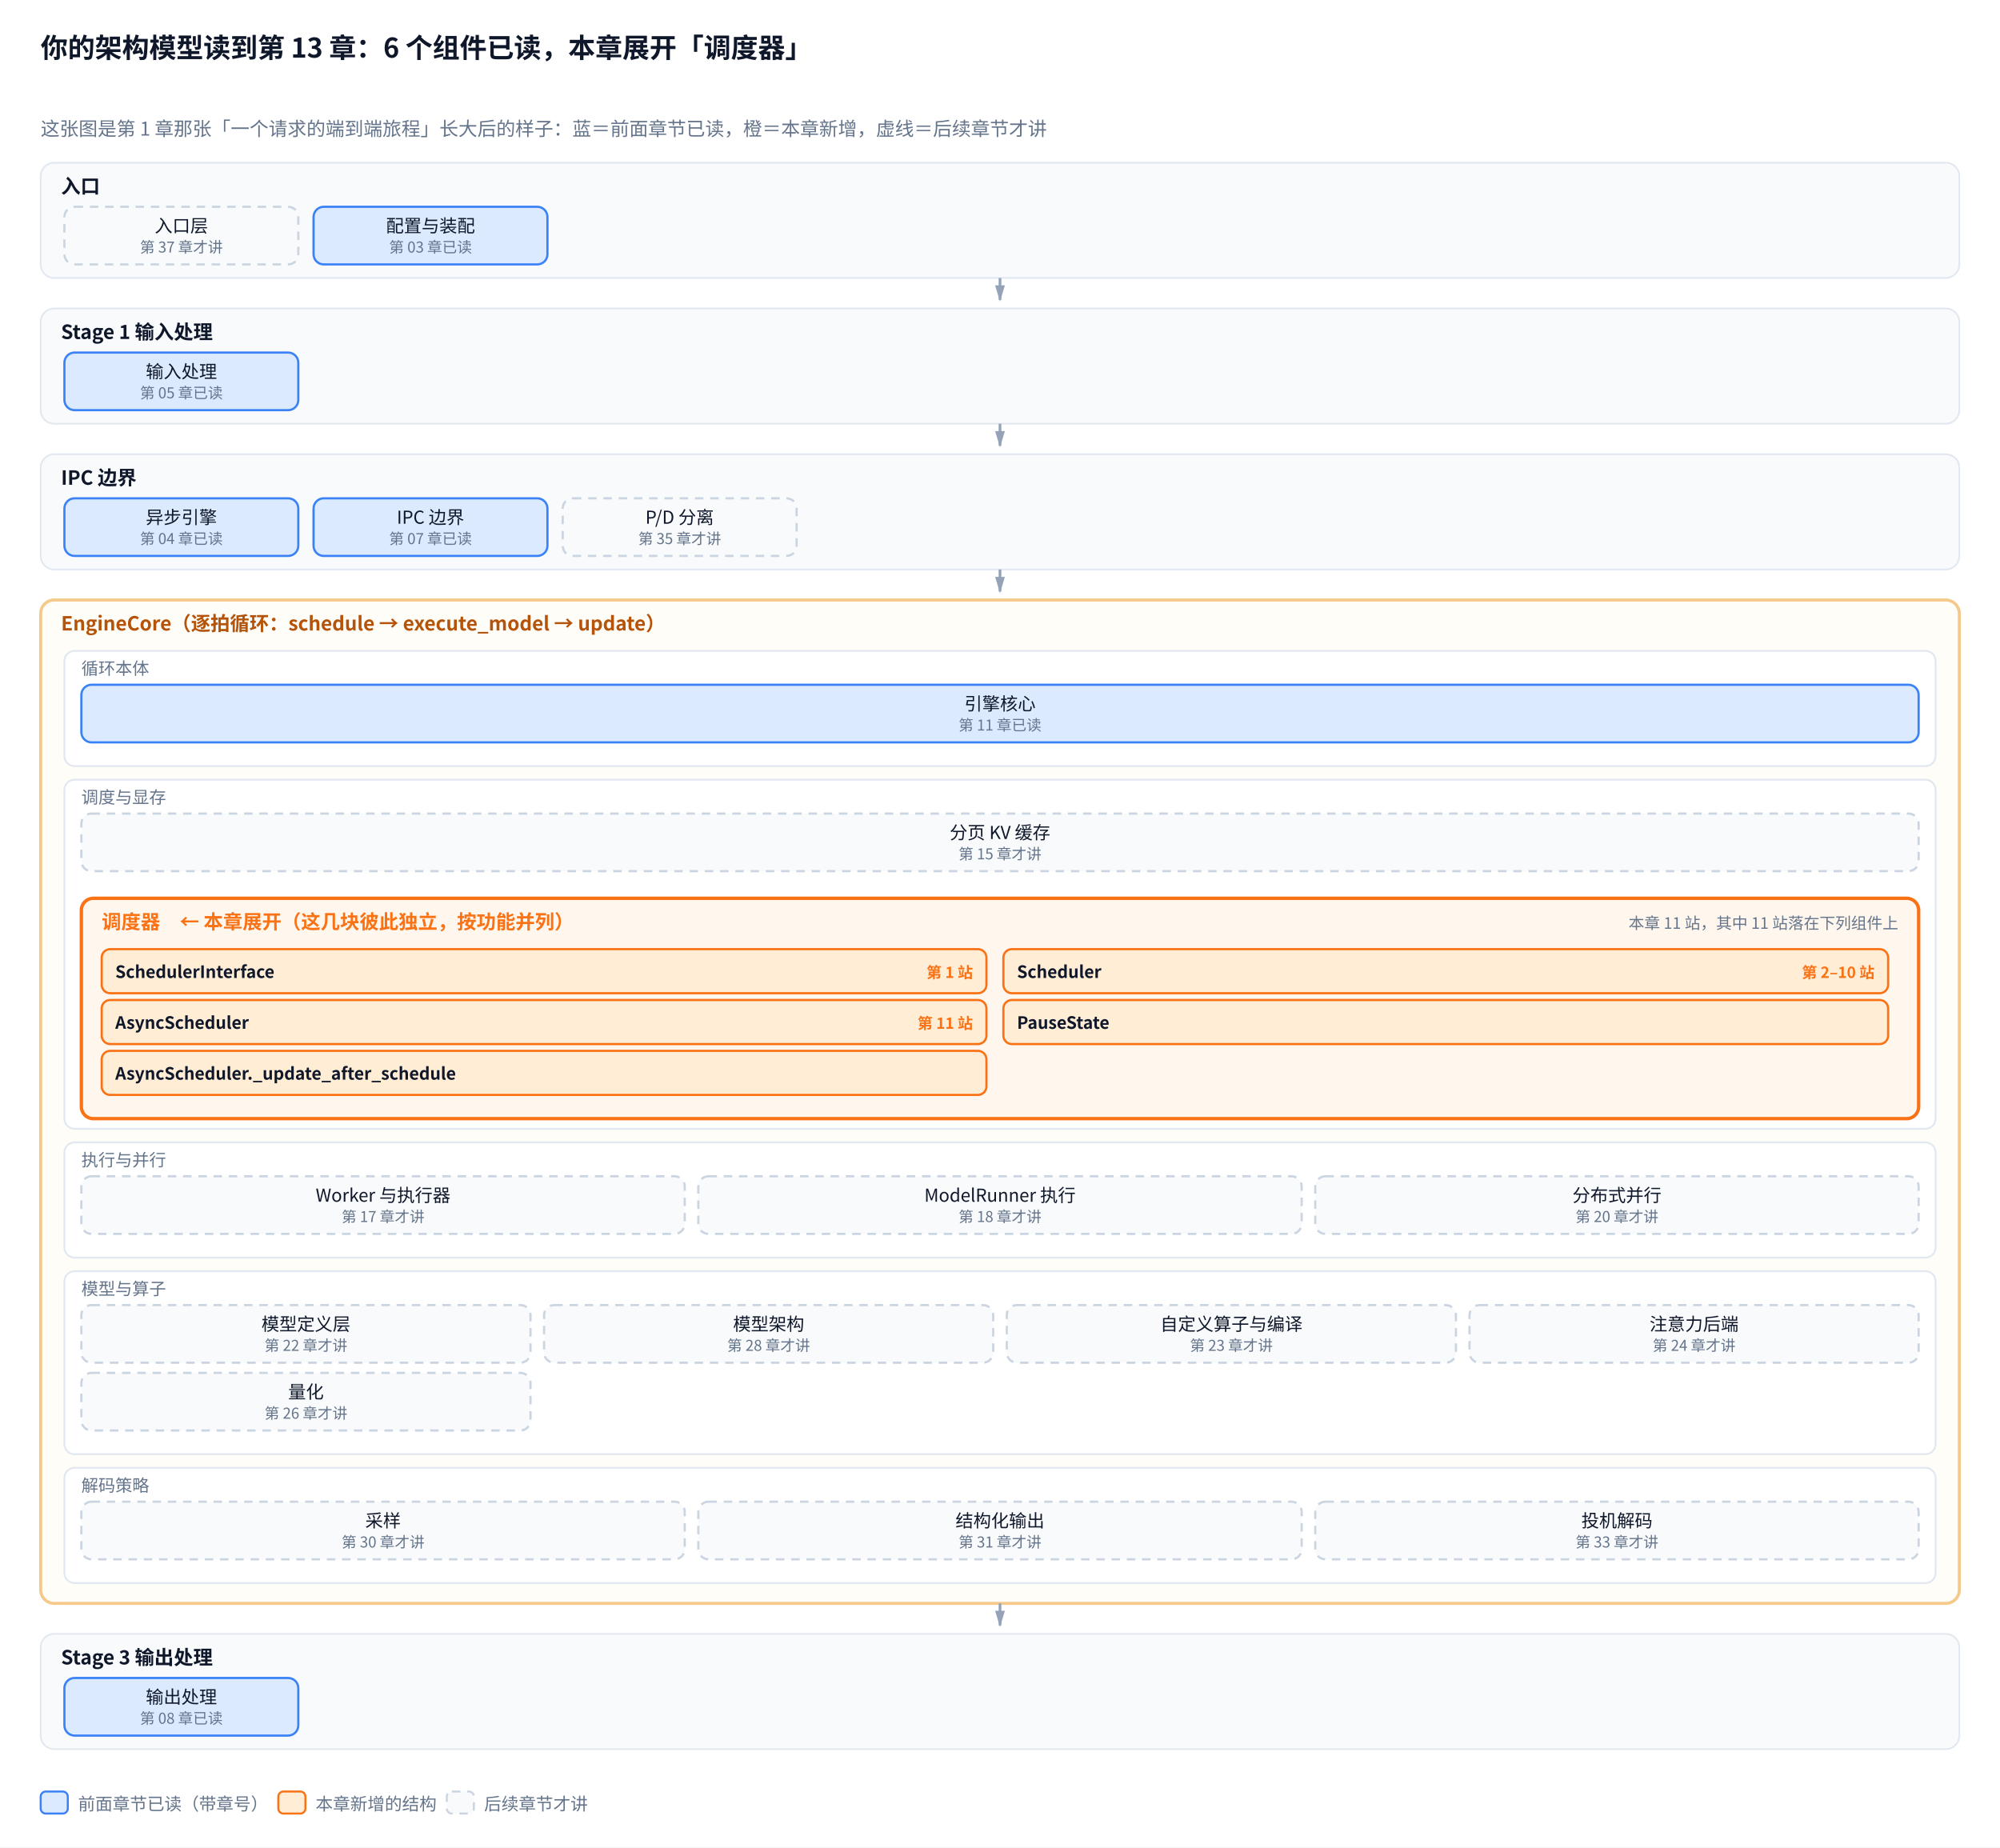
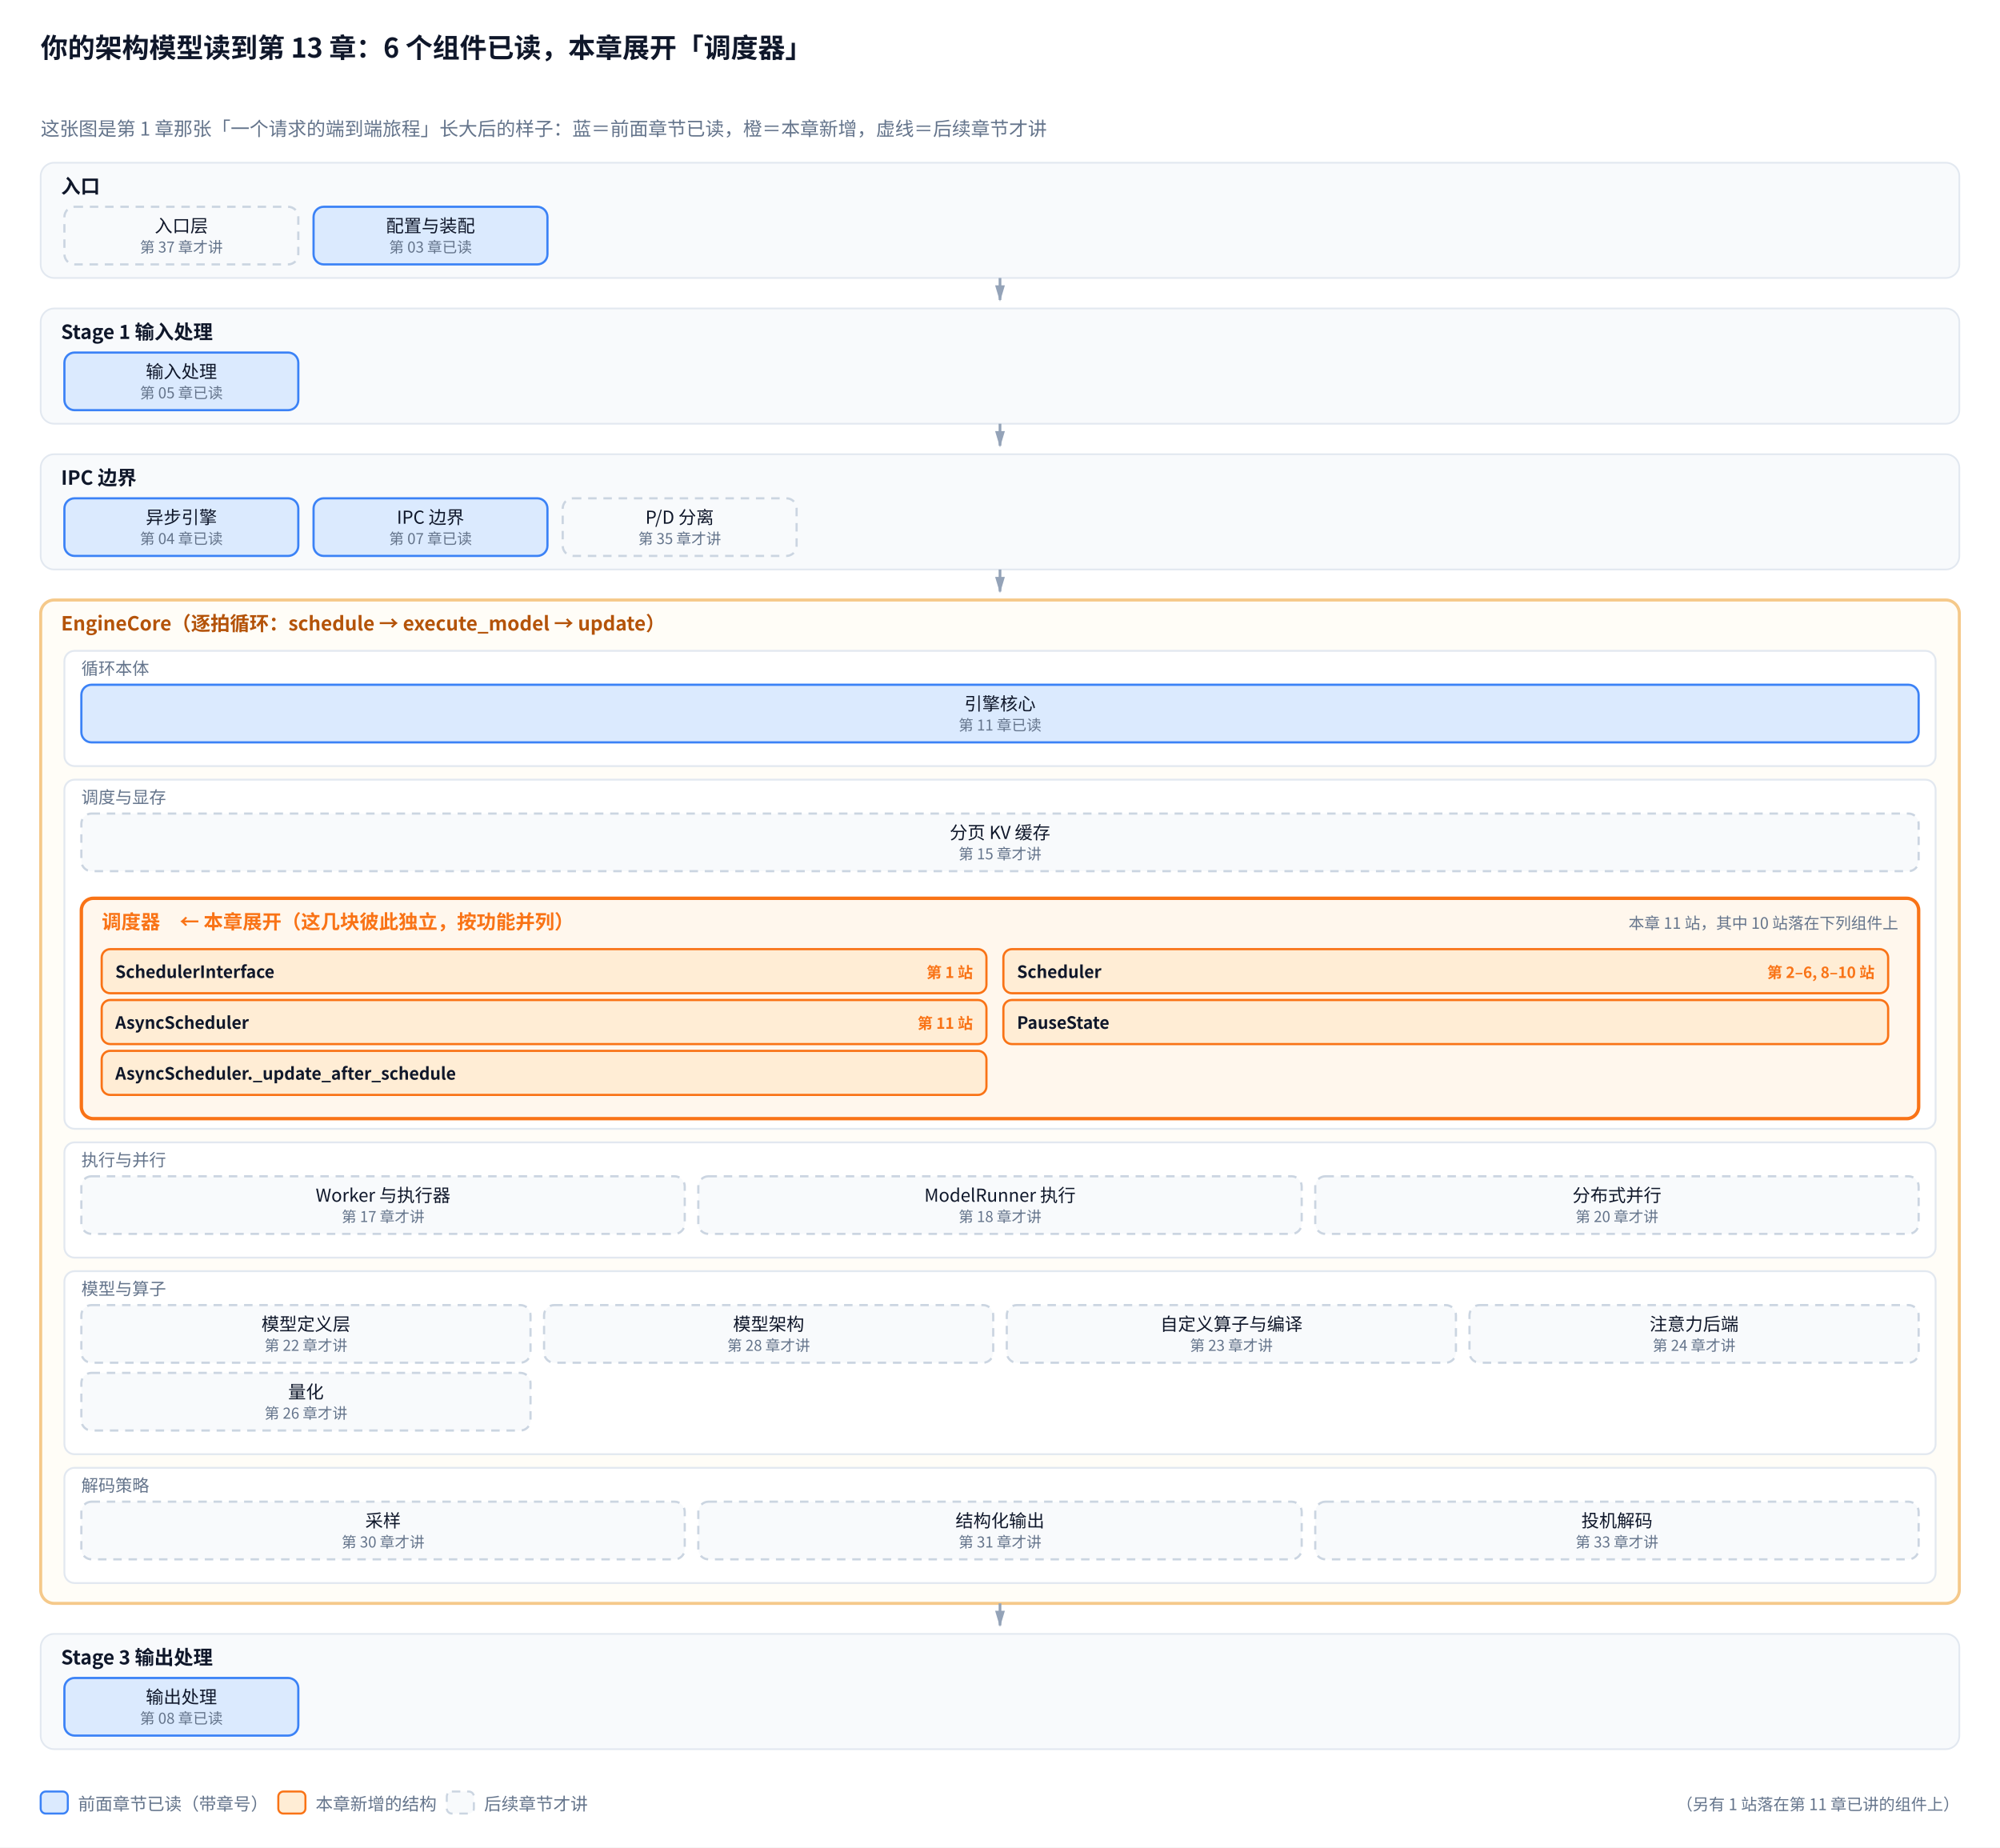
<svg xmlns="http://www.w3.org/2000/svg" viewBox="0 0 1180 1090">
  <defs>
    <marker id="a" viewBox="0 0 10 6" refX="9" refY="3" markerWidth="6" markerHeight="4" orient="auto">
      <path d="M0,0 L10,3 L0,6 Z" fill="#94a3b8" />
    </marker>
    <marker id="a2" viewBox="0 0 10 6" refX="9" refY="3" markerWidth="6" markerHeight="4" orient="auto">
      <path d="M0,0 L10,3 L0,6 Z" fill="#f97316" />
    </marker>
  </defs>
  <rect width="1180" height="1090" fill="white" />
  <text x="24" y="34" font-family="Microsoft YaHei, SimHei, Noto Sans CJK SC, PingFang SC, sans-serif" font-size="16" fill="#0f172a" font-weight="bold">你的架构模型读到第 13 章：6 个组件已读，本章展开「调度器」</text>
  <text x="24.0" y="80.0" font-family="Microsoft YaHei, SimHei, Noto Sans CJK SC, PingFang SC, sans-serif" font-size="11.2" fill="#64748b" text-anchor="start">这张图是第 1 章那张「一个请求的端到端旅程」长大后的样子：蓝＝前面章节已读，橙＝本章新增，虚线＝后续章节才讲</text>
  <rect x="24.0" y="96.0" width="1132.0" height="68.0" rx="8" fill="#f8fafc" stroke="#e2e8f0" stroke-width="1.0" />
  <text x="36.0" y="114.0" font-family="Microsoft YaHei, SimHei, Noto Sans CJK SC, PingFang SC, sans-serif" font-size="11.5" fill="#0f172a" text-anchor="start" font-weight="bold">入口</text>
  <rect x="38.0" y="122.0" width="138.0" height="34.0" rx="6" fill="#f8fafc" stroke="#cbd5e1" stroke-width="1.3" stroke-dasharray="5,4" />
  <text x="107.0" y="137.0" font-family="Microsoft YaHei, SimHei, Noto Sans CJK SC, PingFang SC, sans-serif" font-size="10.5" fill="#0f172a" text-anchor="middle">入口层</text>
  <text x="107.0" y="149.0" font-family="Microsoft YaHei, SimHei, Noto Sans CJK SC, PingFang SC, sans-serif" font-size="8.8" fill="#64748b" text-anchor="middle">第 37 章才讲</text>
  <rect x="185.0" y="122.0" width="138.0" height="34.0" rx="6" fill="#dbeafe" stroke="#3b82f6" stroke-width="1.3" />
  <text x="254.0" y="137.0" font-family="Microsoft YaHei, SimHei, Noto Sans CJK SC, PingFang SC, sans-serif" font-size="10.5" fill="#0f172a" text-anchor="middle">配置与装配</text>
  <text x="254.0" y="149.0" font-family="Microsoft YaHei, SimHei, Noto Sans CJK SC, PingFang SC, sans-serif" font-size="8.8" fill="#64748b" text-anchor="middle">第 03 章已读</text>
  <path d="M590.0,164.0 L590.0,177.0" stroke="#94a3b8" stroke-width="1.6" marker-end="url(#a)" />
  <rect x="24.0" y="182.0" width="1132.0" height="68.0" rx="8" fill="#f8fafc" stroke="#e2e8f0" stroke-width="1.0" />
  <text x="36.0" y="200.0" font-family="Microsoft YaHei, SimHei, Noto Sans CJK SC, PingFang SC, sans-serif" font-size="11.5" fill="#0f172a" text-anchor="start" font-weight="bold">Stage 1 输入处理</text>
  <rect x="38.0" y="208.0" width="138.0" height="34.0" rx="6" fill="#dbeafe" stroke="#3b82f6" stroke-width="1.3" />
  <text x="107.0" y="223.0" font-family="Microsoft YaHei, SimHei, Noto Sans CJK SC, PingFang SC, sans-serif" font-size="10.5" fill="#0f172a" text-anchor="middle">输入处理</text>
  <text x="107.0" y="235.0" font-family="Microsoft YaHei, SimHei, Noto Sans CJK SC, PingFang SC, sans-serif" font-size="8.8" fill="#64748b" text-anchor="middle">第 05 章已读</text>
  <path d="M590.0,250.0 L590.0,263.0" stroke="#94a3b8" stroke-width="1.6" marker-end="url(#a)" />
  <rect x="24.0" y="268.0" width="1132.0" height="68.0" rx="8" fill="#f8fafc" stroke="#e2e8f0" stroke-width="1.0" />
  <text x="36.0" y="286.0" font-family="Microsoft YaHei, SimHei, Noto Sans CJK SC, PingFang SC, sans-serif" font-size="11.5" fill="#0f172a" text-anchor="start" font-weight="bold">IPC 边界</text>
  <rect x="38.0" y="294.0" width="138.0" height="34.0" rx="6" fill="#dbeafe" stroke="#3b82f6" stroke-width="1.3" />
  <text x="107.0" y="309.0" font-family="Microsoft YaHei, SimHei, Noto Sans CJK SC, PingFang SC, sans-serif" font-size="10.5" fill="#0f172a" text-anchor="middle">异步引擎</text>
  <text x="107.0" y="321.0" font-family="Microsoft YaHei, SimHei, Noto Sans CJK SC, PingFang SC, sans-serif" font-size="8.8" fill="#64748b" text-anchor="middle">第 04 章已读</text>
  <rect x="185.0" y="294.0" width="138.0" height="34.0" rx="6" fill="#dbeafe" stroke="#3b82f6" stroke-width="1.3" />
  <text x="254.0" y="309.0" font-family="Microsoft YaHei, SimHei, Noto Sans CJK SC, PingFang SC, sans-serif" font-size="10.5" fill="#0f172a" text-anchor="middle">IPC 边界</text>
  <text x="254.0" y="321.0" font-family="Microsoft YaHei, SimHei, Noto Sans CJK SC, PingFang SC, sans-serif" font-size="8.8" fill="#64748b" text-anchor="middle">第 07 章已读</text>
  <rect x="332.0" y="294.0" width="138.0" height="34.0" rx="6" fill="#f8fafc" stroke="#cbd5e1" stroke-width="1.3" stroke-dasharray="5,4" />
  <text x="401.0" y="309.0" font-family="Microsoft YaHei, SimHei, Noto Sans CJK SC, PingFang SC, sans-serif" font-size="10.5" fill="#0f172a" text-anchor="middle">P/D 分离</text>
  <text x="401.0" y="321.0" font-family="Microsoft YaHei, SimHei, Noto Sans CJK SC, PingFang SC, sans-serif" font-size="8.8" fill="#64748b" text-anchor="middle">第 35 章才讲</text>
  <path d="M590.0,336.0 L590.0,349.0" stroke="#94a3b8" stroke-width="1.6" marker-end="url(#a)" />
  <rect x="24.0" y="354.0" width="1132.0" height="592.0" rx="8" fill="#fffdf7" stroke="#f5c98a" stroke-width="1.8" />
  <text x="36.0" y="372.0" font-family="Microsoft YaHei, SimHei, Noto Sans CJK SC, PingFang SC, sans-serif" font-size="11.5" fill="#b45309" text-anchor="start" font-weight="bold">EngineCore（逐拍循环：schedule → execute_model → update）</text>
  <rect x="38.0" y="384.0" width="1104.0" height="68.0" rx="6" fill="#ffffff" stroke="#e2e8f0" stroke-width="1.1" />
  <text x="48.0" y="398.0" font-family="Microsoft YaHei, SimHei, Noto Sans CJK SC, PingFang SC, sans-serif" font-size="10" fill="#64748b" text-anchor="start">循环本体</text>
  <rect x="48.0" y="404.0" width="1084.0" height="34.0" rx="6" fill="#dbeafe" stroke="#3b82f6" stroke-width="1.3" />
  <text x="590.0" y="419.0" font-family="Microsoft YaHei, SimHei, Noto Sans CJK SC, PingFang SC, sans-serif" font-size="10.5" fill="#0f172a" text-anchor="middle">引擎核心</text>
  <text x="590.0" y="431.0" font-family="Microsoft YaHei, SimHei, Noto Sans CJK SC, PingFang SC, sans-serif" font-size="8.8" fill="#64748b" text-anchor="middle">第 11 章已读</text>
  <rect x="38.0" y="460.0" width="1104.0" height="206.0" rx="6" fill="#ffffff" stroke="#e2e8f0" stroke-width="1.1" />
  <text x="48.0" y="474.0" font-family="Microsoft YaHei, SimHei, Noto Sans CJK SC, PingFang SC, sans-serif" font-size="10" fill="#64748b" text-anchor="start">调度与显存</text>
  <rect x="48.0" y="480.0" width="1084.0" height="34.0" rx="6" fill="#f8fafc" stroke="#cbd5e1" stroke-width="1.3" stroke-dasharray="5,4" />
  <text x="590.0" y="495.0" font-family="Microsoft YaHei, SimHei, Noto Sans CJK SC, PingFang SC, sans-serif" font-size="10.5" fill="#0f172a" text-anchor="middle">分页 KV 缓存</text>
  <text x="590.0" y="507.0" font-family="Microsoft YaHei, SimHei, Noto Sans CJK SC, PingFang SC, sans-serif" font-size="8.8" fill="#64748b" text-anchor="middle">第 15 章才讲</text>
  <rect x="48.0" y="530.0" width="1084.0" height="130.0" rx="7" fill="#fff7ed" stroke="#f97316" stroke-width="2.0" />
  <text x="60.0" y="548.0" font-family="Microsoft YaHei, SimHei, Noto Sans CJK SC, PingFang SC, sans-serif" font-size="11.5" fill="#f97316" text-anchor="start" font-weight="bold">调度器　← 本章展开（这几块彼此独立，按功能并列）</text>
-   <text x="1120.0" y="548.0" font-family="Microsoft YaHei, SimHei, Noto Sans CJK SC, PingFang SC, sans-serif" font-size="9.3" fill="#64748b" text-anchor="end">本章 11 站，其中 11 站落在下列组件上</text>
+   <text x="1120.0" y="548.0" font-family="Microsoft YaHei, SimHei, Noto Sans CJK SC, PingFang SC, sans-serif" font-size="9.3" fill="#64748b" text-anchor="end">本章 11 站，其中 10 站落在下列组件上</text>
  <rect x="60.0" y="560.0" width="522.0" height="26.0" rx="5" fill="#ffedd5" stroke="#f97316" stroke-width="1.3" />
  <text x="68.0" y="577.0" font-family="Microsoft YaHei, SimHei, Noto Sans CJK SC, PingFang SC, sans-serif" font-size="10" fill="#0f172a" text-anchor="start" font-weight="bold">SchedulerInterface</text>
  <text x="574.0" y="577.0" font-family="Microsoft YaHei, SimHei, Noto Sans CJK SC, PingFang SC, sans-serif" font-size="9" fill="#f97316" text-anchor="end" font-weight="bold">第 1 站</text>
  <rect x="592.0" y="560.0" width="522.0" height="26.0" rx="5" fill="#ffedd5" stroke="#f97316" stroke-width="1.3" />
  <text x="600.0" y="577.0" font-family="Microsoft YaHei, SimHei, Noto Sans CJK SC, PingFang SC, sans-serif" font-size="10" fill="#0f172a" text-anchor="start" font-weight="bold">Scheduler</text>
-   <text x="1106.0" y="577.0" font-family="Microsoft YaHei, SimHei, Noto Sans CJK SC, PingFang SC, sans-serif" font-size="9" fill="#f97316" text-anchor="end" font-weight="bold">第 2–10 站</text>
+   <text x="1106.0" y="577.0" font-family="Microsoft YaHei, SimHei, Noto Sans CJK SC, PingFang SC, sans-serif" font-size="9" fill="#f97316" text-anchor="end" font-weight="bold">第 2–6, 8–10 站</text>
  <rect x="60.0" y="590.0" width="522.0" height="26.0" rx="5" fill="#ffedd5" stroke="#f97316" stroke-width="1.3" />
  <text x="68.0" y="607.0" font-family="Microsoft YaHei, SimHei, Noto Sans CJK SC, PingFang SC, sans-serif" font-size="10" fill="#0f172a" text-anchor="start" font-weight="bold">AsyncScheduler</text>
  <text x="574.0" y="607.0" font-family="Microsoft YaHei, SimHei, Noto Sans CJK SC, PingFang SC, sans-serif" font-size="9" fill="#f97316" text-anchor="end" font-weight="bold">第 11 站</text>
  <rect x="592.0" y="590.0" width="522.0" height="26.0" rx="5" fill="#ffedd5" stroke="#f97316" stroke-width="1.3" />
  <text x="600.0" y="607.0" font-family="Microsoft YaHei, SimHei, Noto Sans CJK SC, PingFang SC, sans-serif" font-size="10" fill="#0f172a" text-anchor="start" font-weight="bold">PauseState</text>
  <rect x="60.0" y="620.0" width="522.0" height="26.0" rx="5" fill="#ffedd5" stroke="#f97316" stroke-width="1.3" />
  <text x="68.0" y="637.0" font-family="Microsoft YaHei, SimHei, Noto Sans CJK SC, PingFang SC, sans-serif" font-size="10" fill="#0f172a" text-anchor="start" font-weight="bold">AsyncScheduler._update_after_schedule</text>
  <rect x="38.0" y="674.0" width="1104.0" height="68.0" rx="6" fill="#ffffff" stroke="#e2e8f0" stroke-width="1.1" />
  <text x="48.0" y="688.0" font-family="Microsoft YaHei, SimHei, Noto Sans CJK SC, PingFang SC, sans-serif" font-size="10" fill="#64748b" text-anchor="start">执行与并行</text>
  <rect x="48.0" y="694.0" width="356.0" height="34.0" rx="6" fill="#f8fafc" stroke="#cbd5e1" stroke-width="1.3" stroke-dasharray="5,4" />
  <text x="226.0" y="709.0" font-family="Microsoft YaHei, SimHei, Noto Sans CJK SC, PingFang SC, sans-serif" font-size="10.5" fill="#0f172a" text-anchor="middle">Worker 与执行器</text>
  <text x="226.0" y="721.0" font-family="Microsoft YaHei, SimHei, Noto Sans CJK SC, PingFang SC, sans-serif" font-size="8.8" fill="#64748b" text-anchor="middle">第 17 章才讲</text>
  <rect x="412.0" y="694.0" width="356.0" height="34.0" rx="6" fill="#f8fafc" stroke="#cbd5e1" stroke-width="1.3" stroke-dasharray="5,4" />
  <text x="590.0" y="709.0" font-family="Microsoft YaHei, SimHei, Noto Sans CJK SC, PingFang SC, sans-serif" font-size="10.5" fill="#0f172a" text-anchor="middle">ModelRunner 执行</text>
  <text x="590.0" y="721.0" font-family="Microsoft YaHei, SimHei, Noto Sans CJK SC, PingFang SC, sans-serif" font-size="8.8" fill="#64748b" text-anchor="middle">第 18 章才讲</text>
  <rect x="776.0" y="694.0" width="356.0" height="34.0" rx="6" fill="#f8fafc" stroke="#cbd5e1" stroke-width="1.3" stroke-dasharray="5,4" />
  <text x="954.0" y="709.0" font-family="Microsoft YaHei, SimHei, Noto Sans CJK SC, PingFang SC, sans-serif" font-size="10.5" fill="#0f172a" text-anchor="middle">分布式并行</text>
  <text x="954.0" y="721.0" font-family="Microsoft YaHei, SimHei, Noto Sans CJK SC, PingFang SC, sans-serif" font-size="8.8" fill="#64748b" text-anchor="middle">第 20 章才讲</text>
  <rect x="38.0" y="750.0" width="1104.0" height="108.0" rx="6" fill="#ffffff" stroke="#e2e8f0" stroke-width="1.1" />
  <text x="48.0" y="764.0" font-family="Microsoft YaHei, SimHei, Noto Sans CJK SC, PingFang SC, sans-serif" font-size="10" fill="#64748b" text-anchor="start">模型与算子</text>
  <rect x="48.0" y="770.0" width="265.0" height="34.0" rx="6" fill="#f8fafc" stroke="#cbd5e1" stroke-width="1.3" stroke-dasharray="5,4" />
  <text x="180.5" y="785.0" font-family="Microsoft YaHei, SimHei, Noto Sans CJK SC, PingFang SC, sans-serif" font-size="10.5" fill="#0f172a" text-anchor="middle">模型定义层</text>
  <text x="180.5" y="797.0" font-family="Microsoft YaHei, SimHei, Noto Sans CJK SC, PingFang SC, sans-serif" font-size="8.8" fill="#64748b" text-anchor="middle">第 22 章才讲</text>
  <rect x="321.0" y="770.0" width="265.0" height="34.0" rx="6" fill="#f8fafc" stroke="#cbd5e1" stroke-width="1.3" stroke-dasharray="5,4" />
  <text x="453.5" y="785.0" font-family="Microsoft YaHei, SimHei, Noto Sans CJK SC, PingFang SC, sans-serif" font-size="10.5" fill="#0f172a" text-anchor="middle">模型架构</text>
  <text x="453.5" y="797.0" font-family="Microsoft YaHei, SimHei, Noto Sans CJK SC, PingFang SC, sans-serif" font-size="8.8" fill="#64748b" text-anchor="middle">第 28 章才讲</text>
  <rect x="594.0" y="770.0" width="265.0" height="34.0" rx="6" fill="#f8fafc" stroke="#cbd5e1" stroke-width="1.3" stroke-dasharray="5,4" />
  <text x="726.5" y="785.0" font-family="Microsoft YaHei, SimHei, Noto Sans CJK SC, PingFang SC, sans-serif" font-size="10.5" fill="#0f172a" text-anchor="middle">自定义算子与编译</text>
  <text x="726.5" y="797.0" font-family="Microsoft YaHei, SimHei, Noto Sans CJK SC, PingFang SC, sans-serif" font-size="8.8" fill="#64748b" text-anchor="middle">第 23 章才讲</text>
  <rect x="867.0" y="770.0" width="265.0" height="34.0" rx="6" fill="#f8fafc" stroke="#cbd5e1" stroke-width="1.3" stroke-dasharray="5,4" />
  <text x="999.5" y="785.0" font-family="Microsoft YaHei, SimHei, Noto Sans CJK SC, PingFang SC, sans-serif" font-size="10.5" fill="#0f172a" text-anchor="middle">注意力后端</text>
  <text x="999.5" y="797.0" font-family="Microsoft YaHei, SimHei, Noto Sans CJK SC, PingFang SC, sans-serif" font-size="8.8" fill="#64748b" text-anchor="middle">第 24 章才讲</text>
  <rect x="48.0" y="810.0" width="265.0" height="34.0" rx="6" fill="#f8fafc" stroke="#cbd5e1" stroke-width="1.3" stroke-dasharray="5,4" />
  <text x="180.5" y="825.0" font-family="Microsoft YaHei, SimHei, Noto Sans CJK SC, PingFang SC, sans-serif" font-size="10.5" fill="#0f172a" text-anchor="middle">量化</text>
  <text x="180.5" y="837.0" font-family="Microsoft YaHei, SimHei, Noto Sans CJK SC, PingFang SC, sans-serif" font-size="8.8" fill="#64748b" text-anchor="middle">第 26 章才讲</text>
  <rect x="38.0" y="866.0" width="1104.0" height="68.0" rx="6" fill="#ffffff" stroke="#e2e8f0" stroke-width="1.1" />
  <text x="48.0" y="880.0" font-family="Microsoft YaHei, SimHei, Noto Sans CJK SC, PingFang SC, sans-serif" font-size="10" fill="#64748b" text-anchor="start">解码策略</text>
  <rect x="48.0" y="886.0" width="356.0" height="34.0" rx="6" fill="#f8fafc" stroke="#cbd5e1" stroke-width="1.3" stroke-dasharray="5,4" />
  <text x="226.0" y="901.0" font-family="Microsoft YaHei, SimHei, Noto Sans CJK SC, PingFang SC, sans-serif" font-size="10.5" fill="#0f172a" text-anchor="middle">采样</text>
  <text x="226.0" y="913.0" font-family="Microsoft YaHei, SimHei, Noto Sans CJK SC, PingFang SC, sans-serif" font-size="8.8" fill="#64748b" text-anchor="middle">第 30 章才讲</text>
  <rect x="412.0" y="886.0" width="356.0" height="34.0" rx="6" fill="#f8fafc" stroke="#cbd5e1" stroke-width="1.3" stroke-dasharray="5,4" />
  <text x="590.0" y="901.0" font-family="Microsoft YaHei, SimHei, Noto Sans CJK SC, PingFang SC, sans-serif" font-size="10.5" fill="#0f172a" text-anchor="middle">结构化输出</text>
  <text x="590.0" y="913.0" font-family="Microsoft YaHei, SimHei, Noto Sans CJK SC, PingFang SC, sans-serif" font-size="8.8" fill="#64748b" text-anchor="middle">第 31 章才讲</text>
  <rect x="776.0" y="886.0" width="356.0" height="34.0" rx="6" fill="#f8fafc" stroke="#cbd5e1" stroke-width="1.3" stroke-dasharray="5,4" />
  <text x="954.0" y="901.0" font-family="Microsoft YaHei, SimHei, Noto Sans CJK SC, PingFang SC, sans-serif" font-size="10.5" fill="#0f172a" text-anchor="middle">投机解码</text>
  <text x="954.0" y="913.0" font-family="Microsoft YaHei, SimHei, Noto Sans CJK SC, PingFang SC, sans-serif" font-size="8.8" fill="#64748b" text-anchor="middle">第 33 章才讲</text>
  <path d="M590.0,946.0 L590.0,959.0" stroke="#94a3b8" stroke-width="1.6" marker-end="url(#a)" />
  <rect x="24.0" y="964.0" width="1132.0" height="68.0" rx="8" fill="#f8fafc" stroke="#e2e8f0" stroke-width="1.0" />
  <text x="36.0" y="982.0" font-family="Microsoft YaHei, SimHei, Noto Sans CJK SC, PingFang SC, sans-serif" font-size="11.5" fill="#0f172a" text-anchor="start" font-weight="bold">Stage 3 输出处理</text>
  <rect x="38.0" y="990.0" width="138.0" height="34.0" rx="6" fill="#dbeafe" stroke="#3b82f6" stroke-width="1.3" />
  <text x="107.0" y="1005.0" font-family="Microsoft YaHei, SimHei, Noto Sans CJK SC, PingFang SC, sans-serif" font-size="10.5" fill="#0f172a" text-anchor="middle">输出处理</text>
  <text x="107.0" y="1017.0" font-family="Microsoft YaHei, SimHei, Noto Sans CJK SC, PingFang SC, sans-serif" font-size="8.8" fill="#64748b" text-anchor="middle">第 08 章已读</text>
  <rect x="24.0" y="1057.0" width="16.0" height="13.0" rx="3" fill="#dbeafe" stroke="#3b82f6" stroke-width="1.2" />
  <text x="46.0" y="1068.0" font-family="Microsoft YaHei, SimHei, Noto Sans CJK SC, PingFang SC, sans-serif" font-size="10.2" fill="#64748b" text-anchor="start">前面章节已读（带章号）</text>
  <rect x="164.2" y="1057.0" width="16.0" height="13.0" rx="3" fill="#ffedd5" stroke="#f97316" stroke-width="1.2" />
  <text x="186.2" y="1068.0" font-family="Microsoft YaHei, SimHei, Noto Sans CJK SC, PingFang SC, sans-serif" font-size="10.2" fill="#64748b" text-anchor="start">本章新增的结构</text>
  <rect x="263.6" y="1057.0" width="16.0" height="13.0" rx="3" fill="#f8fafc" stroke="#cbd5e1" stroke-width="1.2" stroke-dasharray="5,4" />
  <text x="285.6" y="1068.0" font-family="Microsoft YaHei, SimHei, Noto Sans CJK SC, PingFang SC, sans-serif" font-size="10.2" fill="#64748b" text-anchor="start">后续章节才讲</text>
+   <text x="1156.0" y="1068.0" font-family="Microsoft YaHei, SimHei, Noto Sans CJK SC, PingFang SC, sans-serif" font-size="9.5" fill="#64748b" text-anchor="end">（另有 1 站落在第 11 章已讲的组件上）</text>
</svg>
